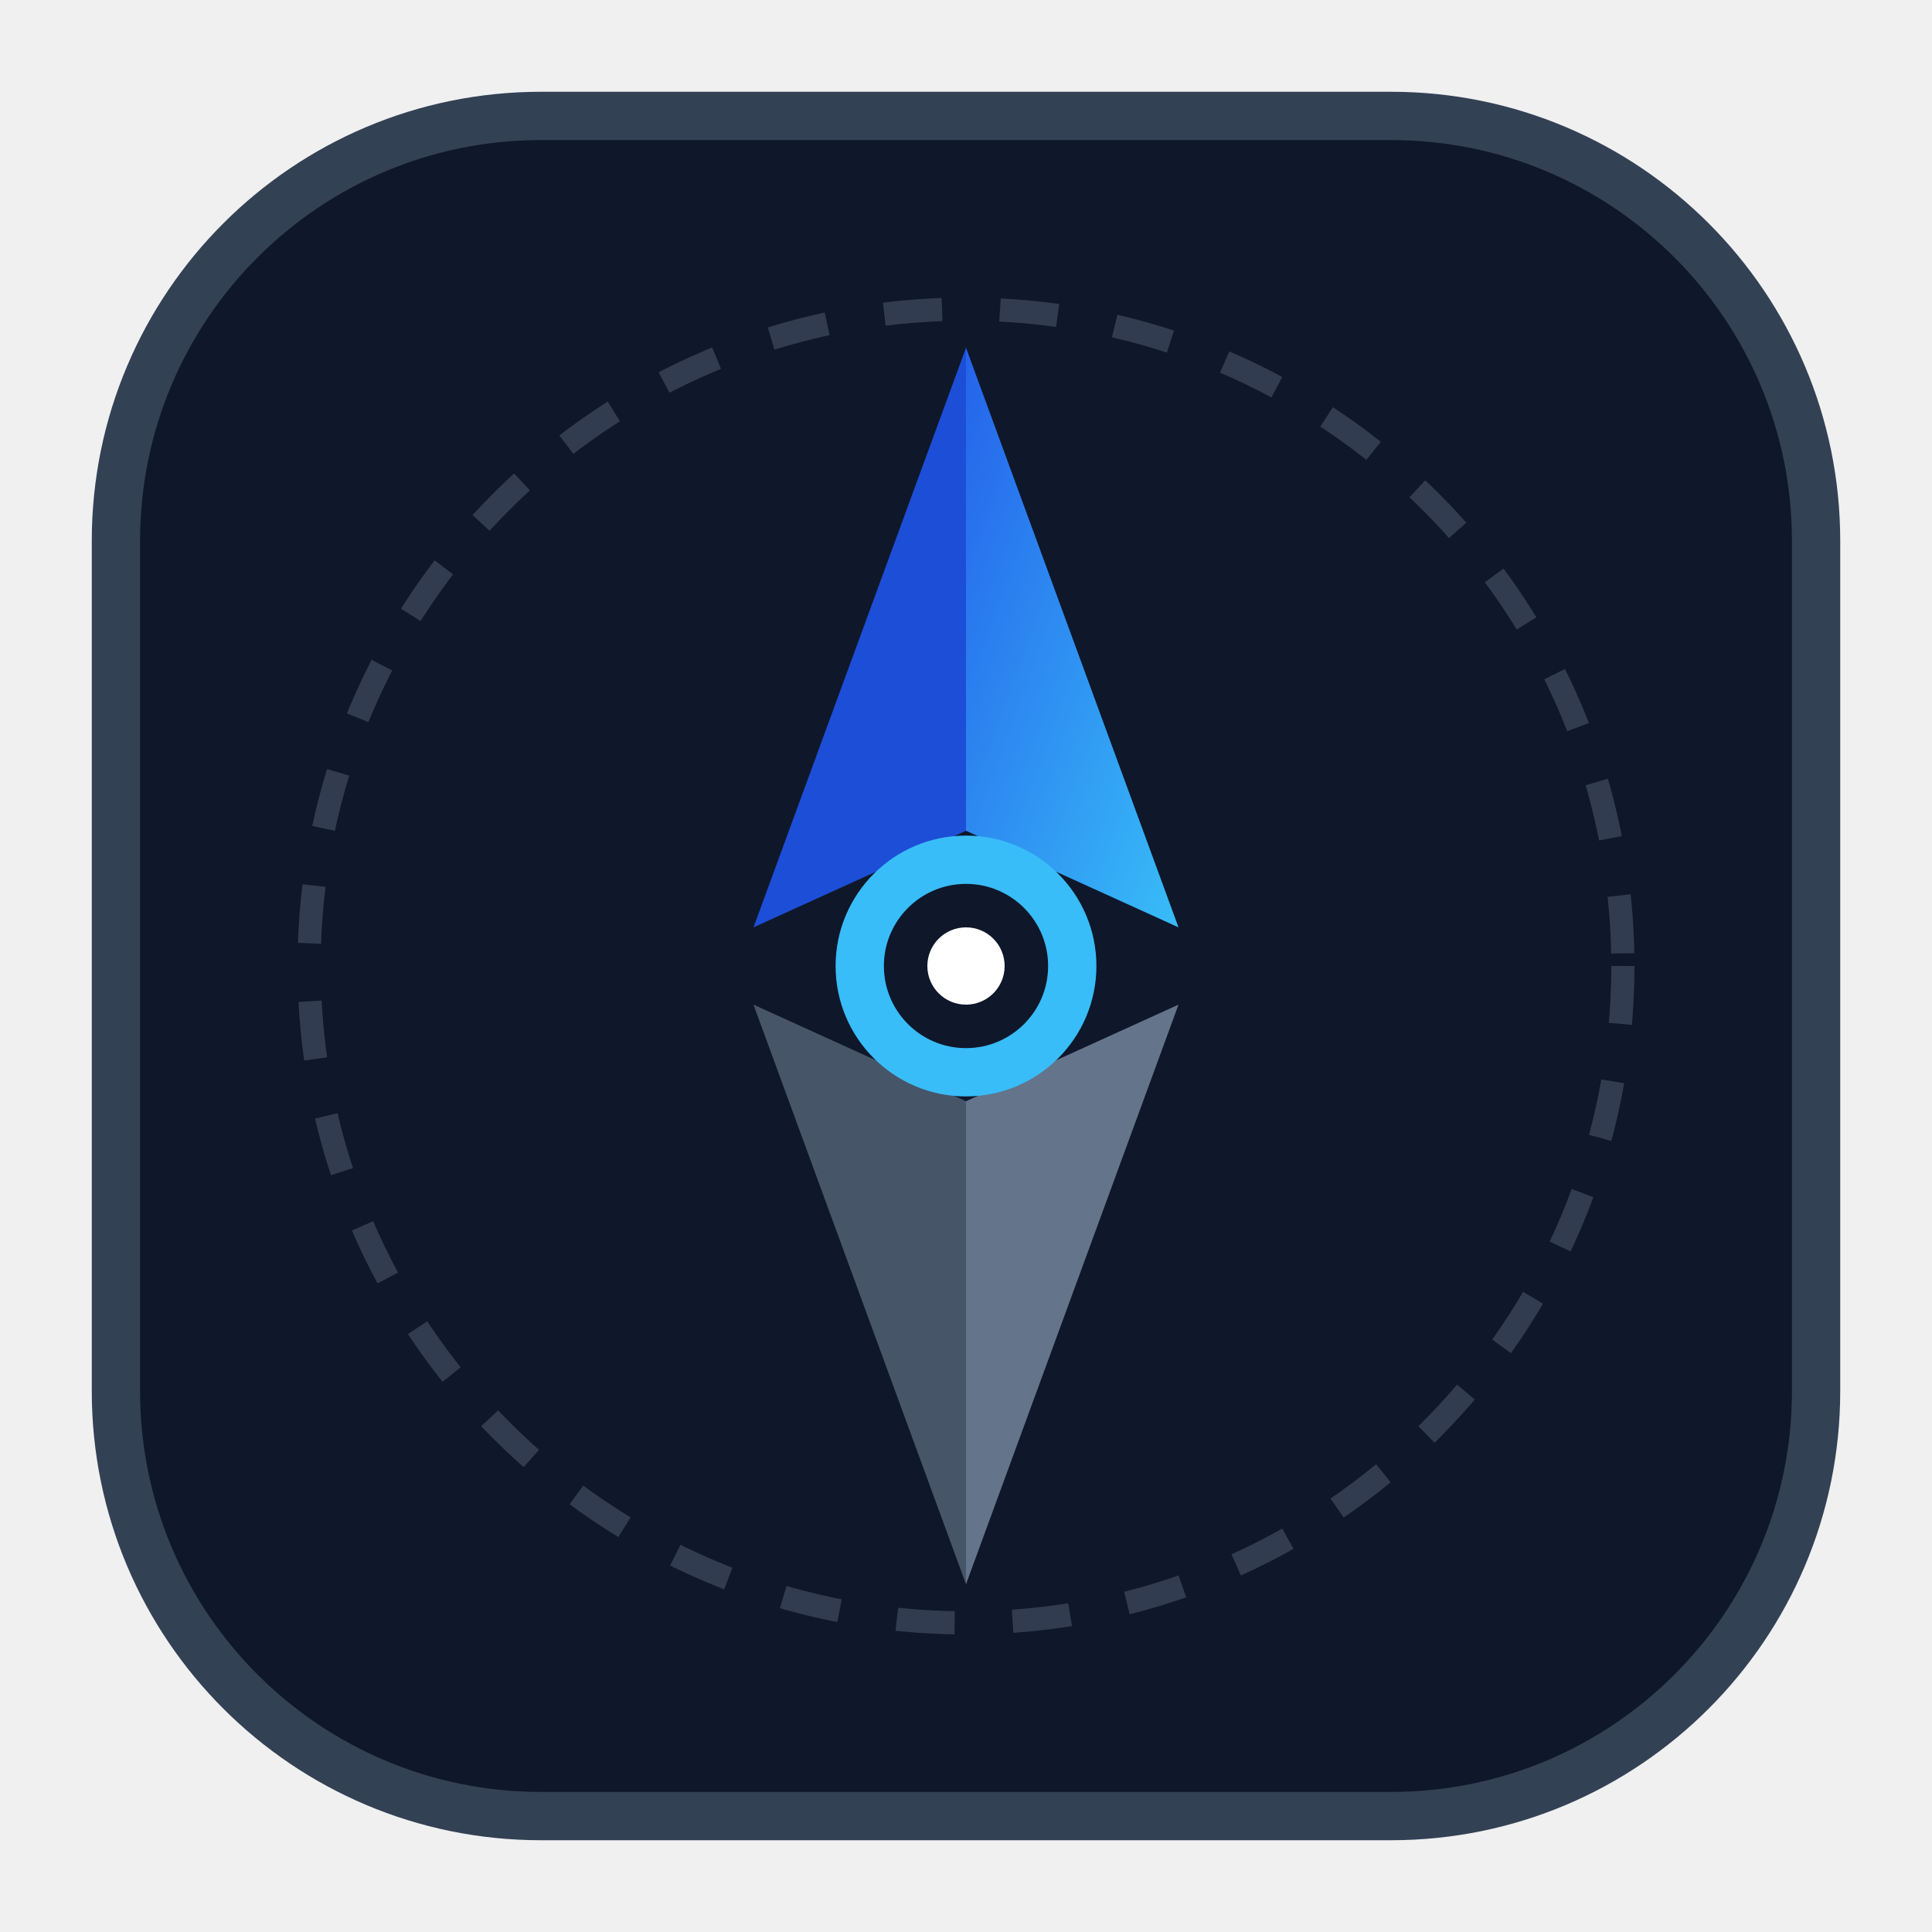
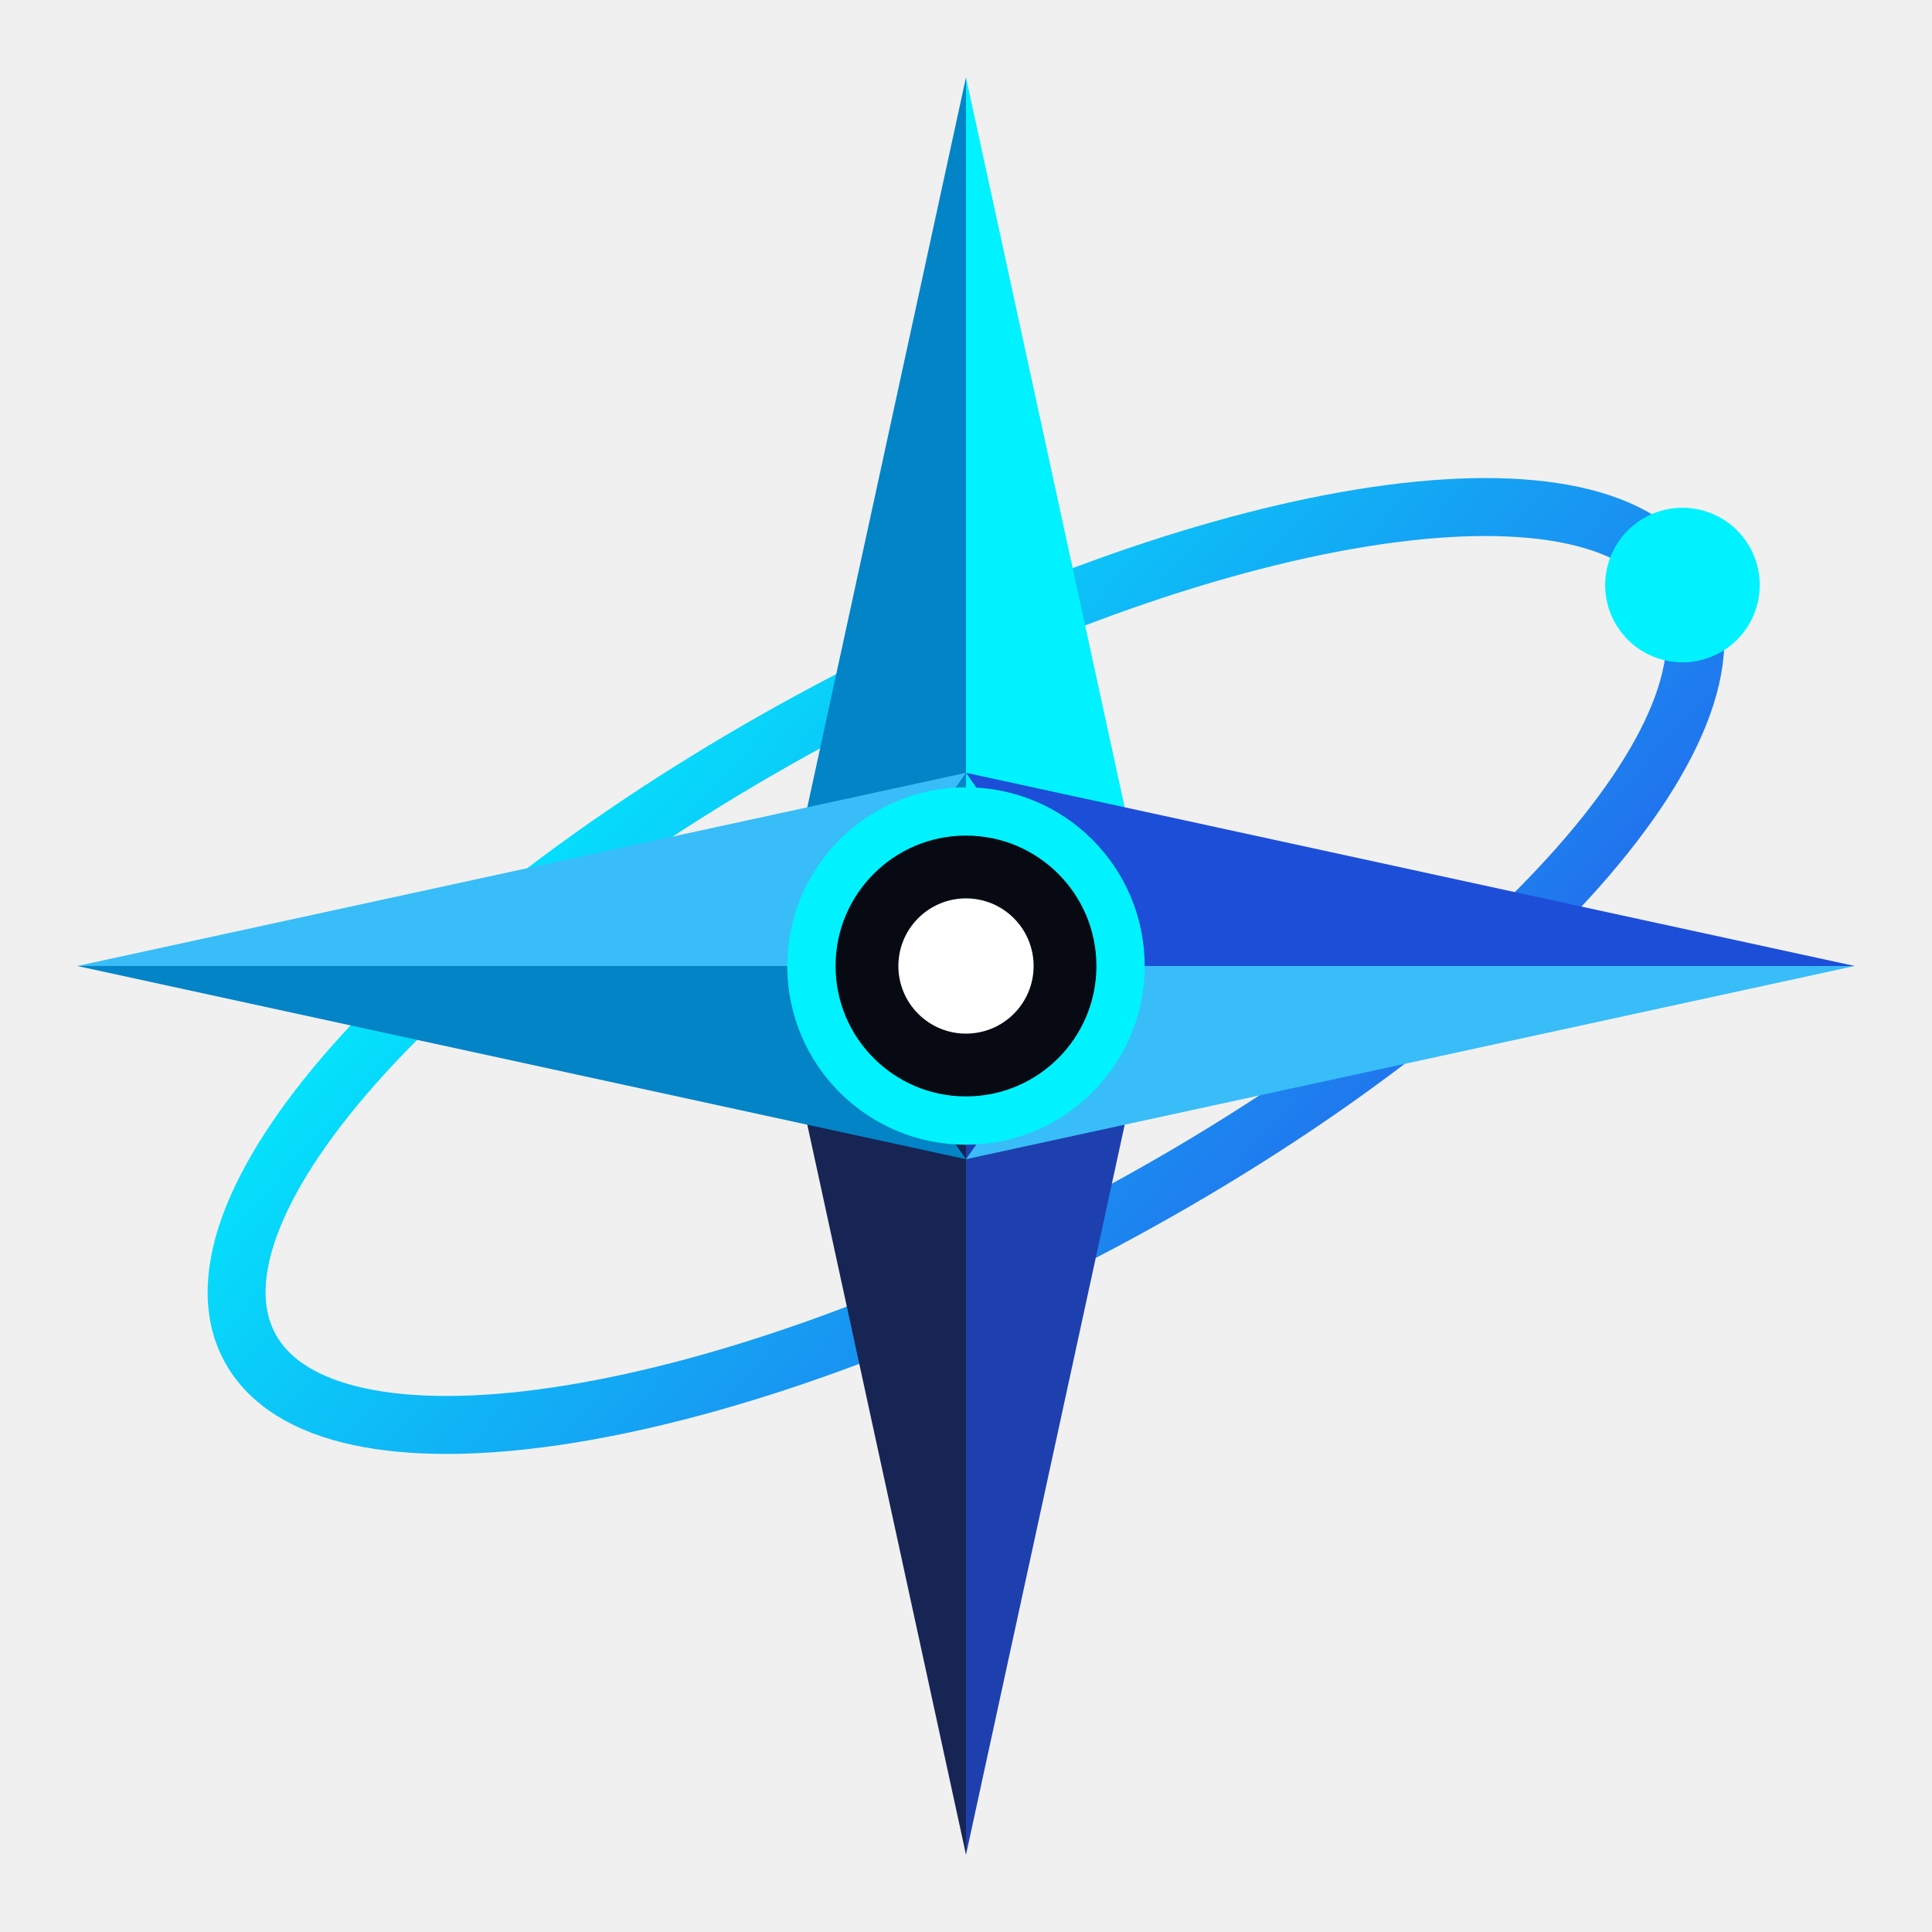
- <svg xmlns="http://www.w3.org/2000/svg" viewBox="0 0 100 100">
+ <svg xmlns="http://www.w3.org/2000/svg" viewBox="0 0 100 100" width="100%" height="100%">
  <defs>
-     <linearGradient id="kg" x1="0%" y1="0%" x2="100%" y2="100%">
-       <stop offset="0%" stop-color="#2563eb" />
-       <stop offset="100%" stop-color="#38bdf8" />
+     <linearGradient id="favGrad" x1="0%" y1="0%" x2="100%" y2="100%">
+       <stop offset="0%" stop-color="#00f2fe" />
+       <stop offset="100%" stop-color="#2563eb" />
    </linearGradient>
  </defs>
-   <rect x="6" y="6" width="88" height="88" rx="22" fill="#0f172a" stroke="#334155" stroke-width="2.5" />
-   <circle cx="50" cy="50" r="34" fill="none" stroke="#475569" stroke-width="1.2" stroke-dasharray="3,3" opacity="0.6" />
-   <polygon points="50,18 61,48 50,43" fill="url(#kg)" />
-   <polygon points="50,18 39,48 50,43" fill="#1d4ed8" />
-   <polygon points="50,82 61,52 50,57" fill="#64748b" />
-   <polygon points="50,82 39,52 50,57" fill="#475569" />
-   <circle cx="50" cy="50" r="5.5" fill="#0f172a" stroke="#38bdf8" stroke-width="2.5" />
-   <circle cx="50" cy="50" r="2" fill="#ffffff" />
+   <g transform="rotate(-28 50 50)">
+     <ellipse cx="50" cy="50" rx="42" ry="15" fill="none" stroke="url(#favGrad)" stroke-width="3" />
+     <circle cx="92" cy="50" r="4" fill="#00f2fe" />
+   </g>
+   <polygon points="50,4 60,50 50,43" fill="#00f2fe" />
+   <polygon points="50,4 40,50 50,43" fill="#0284c7" />
+   <polygon points="50,96 60,50 50,57" fill="#1e40af" />
+   <polygon points="50,96 40,50 50,57" fill="#172554" />
+   <polygon points="96,50 50,60 57,50" fill="#38bdf8" />
+   <polygon points="96,50 50,40 57,50" fill="#1d4ed8" />
+   <polygon points="4,50 50,40 43,50" fill="#38bdf8" />
+   <polygon points="4,50 50,60 43,50" fill="#0284c7" />
+   <circle cx="50" cy="50" r="8" fill="#070a13" stroke="#00f2fe" stroke-width="2.5" />
+   <circle cx="50" cy="50" r="3.5" fill="#ffffff" />
</svg>
